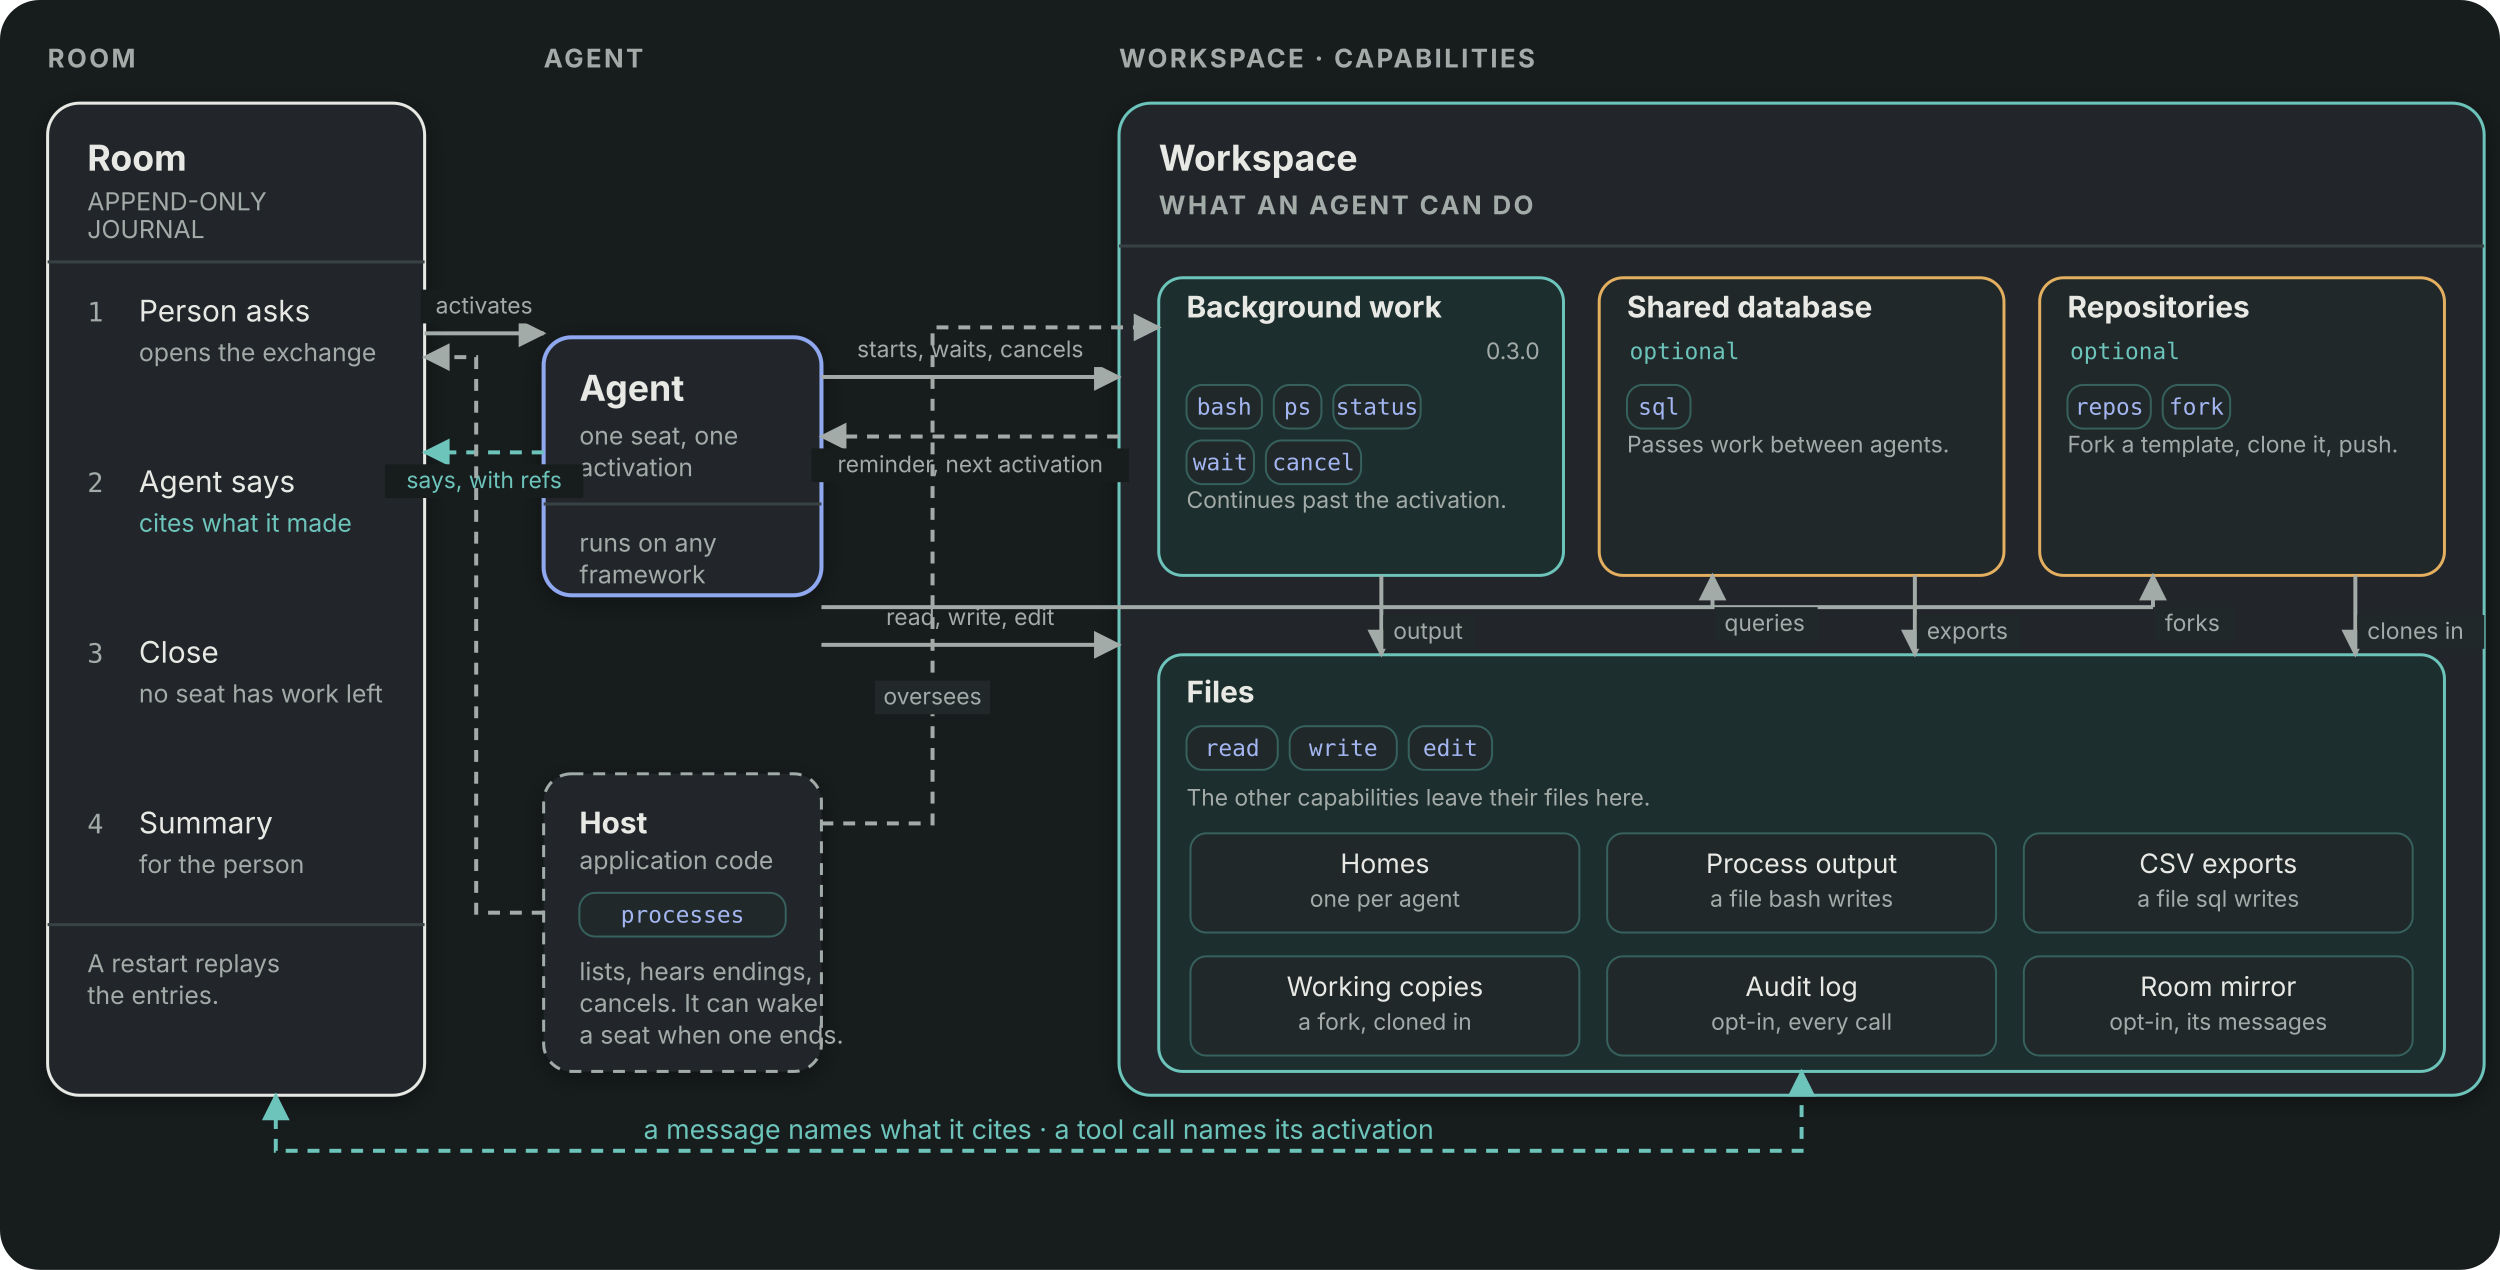
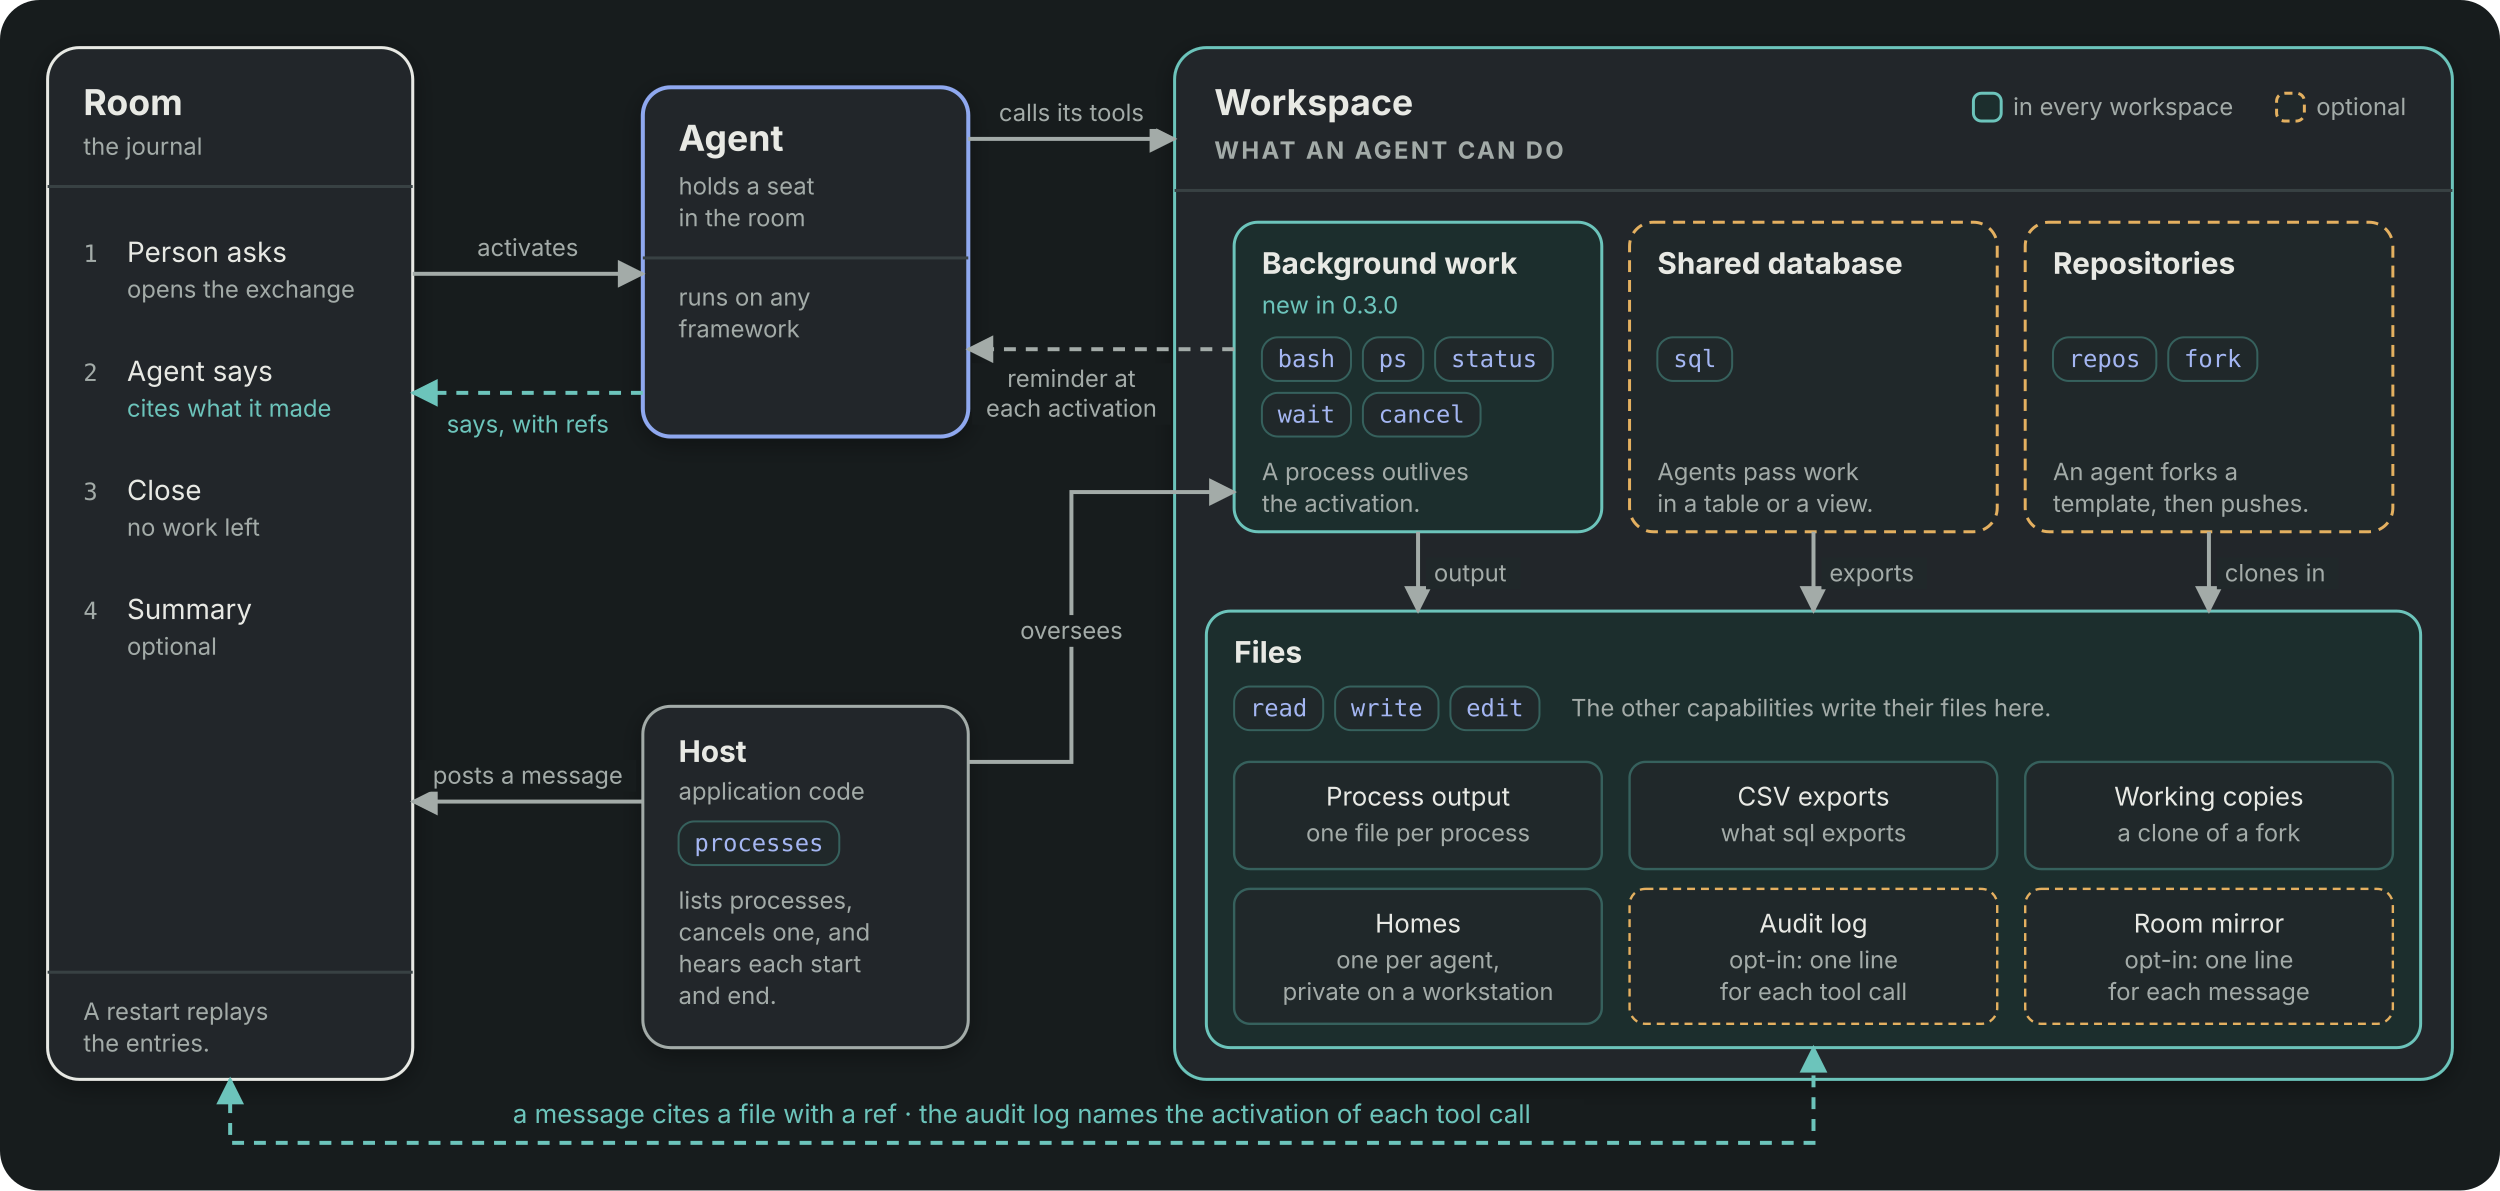
- <svg xmlns="http://www.w3.org/2000/svg" width="1260" height="640" viewBox="0 0 1260 640" role="img" aria-labelledby="title desc">
+ <svg xmlns="http://www.w3.org/2000/svg" width="1260" height="600" viewBox="0 0 1260 600" role="img" aria-labelledby="title desc">
  <defs>
    <marker id="arrow" viewBox="0 0 10 10" refX="9" refY="5" markerWidth="7" markerHeight="7" orient="auto-start-reverse">
      <path d="M0 0 10 5 0 10Z" fill="#a3aba8" />
    </marker>
    <marker id="arrow-teal" viewBox="0 0 10 10" refX="9" refY="5" markerWidth="7" markerHeight="7" orient="auto-start-reverse">
      <path d="M0 0 10 5 0 10Z" fill="#6cc4bb" />
    </marker>
    <filter id="shadow" x="-10%" y="-10%" width="120%" height="130%">
      <feDropShadow dx="0" dy="3" stdDeviation="6" flood-color="#000000" flood-opacity="0.35" />
    </filter>
    <style>
      .sans { font-family: Inter, "IBM Plex Sans", system-ui, sans-serif; }
      .mono { font-family: "IBM Plex Mono", ui-monospace, monospace; }
      .ink { fill: #e8e9e4; }
      .dim { fill: #a3aba8; }
      .teal { fill: #6cc4bb; }
      .code { fill: #a4b6f2; }
-       .lab { font-size: 13px; font-weight: 700; letter-spacing: 1.2px; }
      .t { font-size: 18px; font-weight: 700; }
      .n { font-size: 15px; font-weight: 700; }
-       .b { font-size: 15px; }
-       .s { font-size: 13.5px; }
-       .x { font-size: 12.5px; }
-       .e { font-size: 11.5px; }
+       .b { font-size: 14px; }
+       .s { font-size: 13px; }
+       .x { font-size: 12px; }
+       .c { font-size: 12px; }
+       .lab { font-size: 12px; font-weight: 700; letter-spacing: 1.2px; }
      .flow { fill: none; stroke: #a3aba8; stroke-width: 2; }
      .flow-dash { fill: none; stroke: #a3aba8; stroke-width: 2; stroke-dasharray: 6 5; }
      .flow-teal { fill: none; stroke: #6cc4bb; stroke-width: 2; stroke-dasharray: 6 5; }
      .rule { stroke: #384143; stroke-width: 1.5; }
    </style>
  </defs>
-   <rect width="1260" height="640" rx="20" fill="#171c1d" />
-   <text x="24" y="34" text-anchor="start" class="sans dim lab">ROOM</text>
-   <text x="274" y="34" text-anchor="start" class="sans dim lab">AGENT</text>
-   <text x="564" y="34" text-anchor="start" class="sans dim lab">WORKSPACE · CAPABILITIES</text>
+   <rect width="1260" height="600" rx="20" fill="#171c1d" />
  <g filter="url(#shadow)">
-     <rect x="24" y="52" width="190" height="500" rx="16" fill="#20282a" stroke="#e8e9e4" stroke-width="1.5" />
+     <rect x="24.0" y="24.0" width="184.0" height="520.0" rx="16" fill="#20282a" stroke="#e8e9e4" stroke-width="1.5" />
  </g>
-   <text x="44" y="86" text-anchor="start" class="sans ink t">Room</text>
-   <text x="44" y="106" text-anchor="start" class="sans dim x">APPEND-ONLY</text>
-   <text x="44" y="120" text-anchor="start" class="sans dim x">JOURNAL</text>
-   <line x1="24" y1="132" x2="214" y2="132" class="rule" />
-   <text x="44" y="162" text-anchor="start" class="mono dim s">1</text>
-   <text x="70" y="162" text-anchor="start" class="sans ink b">Person asks</text>
-   <text x="70" y="182" text-anchor="start" class="sans dim x">opens the exchange</text>
-   <text x="44" y="248" text-anchor="start" class="mono dim s">2</text>
-   <text x="70" y="248" text-anchor="start" class="sans ink b">Agent says</text>
-   <text x="70" y="268" text-anchor="start" class="sans teal x">cites what it made</text>
-   <text x="44" y="334" text-anchor="start" class="mono dim s">3</text>
-   <text x="70" y="334" text-anchor="start" class="sans ink b">Close</text>
-   <text x="70" y="354" text-anchor="start" class="sans dim x">no seat has work left</text>
-   <text x="44" y="420" text-anchor="start" class="mono dim s">4</text>
-   <text x="70" y="420" text-anchor="start" class="sans ink b">Summary</text>
-   <text x="70" y="440" text-anchor="start" class="sans dim x">for the person</text>
-   <line x1="24" y1="466" x2="214" y2="466" class="rule" />
-   <text x="44" y="490" text-anchor="start" class="sans dim x">A restart replays</text>
-   <text x="44" y="506" text-anchor="start" class="sans dim x">the entries.</text>
+   <text x="42.0" y="58.0" text-anchor="start" class="sans ink t">Room</text>
+   <text x="42.0" y="78.0" text-anchor="start" class="sans dim x">the journal</text>
+   <line x1="24.0" y1="94.0" x2="208.0" y2="94.0" class="rule" />
+   <text x="42.0" y="132.0" text-anchor="start" class="mono dim c">1</text>
+   <text x="64.0" y="132.0" text-anchor="start" class="sans ink b">Person asks</text>
+   <text x="64.0" y="150.0" text-anchor="start" class="sans dim x">opens the exchange</text>
+   <text x="42.0" y="192.0" text-anchor="start" class="mono dim c">2</text>
+   <text x="64.0" y="192.0" text-anchor="start" class="sans ink b">Agent says</text>
+   <text x="64.0" y="210.0" text-anchor="start" class="sans teal x">cites what it made</text>
+   <text x="42.0" y="252.0" text-anchor="start" class="mono dim c">3</text>
+   <text x="64.0" y="252.0" text-anchor="start" class="sans ink b">Close</text>
+   <text x="64.0" y="270.0" text-anchor="start" class="sans dim x">no work left</text>
+   <text x="42.0" y="312.0" text-anchor="start" class="mono dim c">4</text>
+   <text x="64.0" y="312.0" text-anchor="start" class="sans ink b">Summary</text>
+   <text x="64.0" y="330.0" text-anchor="start" class="sans dim x">optional</text>
+   <line x1="24.0" y1="490.0" x2="208.0" y2="490.0" class="rule" />
+   <text x="42.0" y="514.0" text-anchor="start" class="sans dim x">A restart replays</text>
+   <text x="42.0" y="530.0" text-anchor="start" class="sans dim x">the entries.</text>
  <g filter="url(#shadow)">
-     <rect x="274" y="170" width="140" height="130" rx="14" fill="#20282a" stroke="#8fa8ef" stroke-width="2" />
+     <rect x="324.0" y="44.0" width="164.0" height="176.0" rx="14" fill="#20282a" stroke="#8fa8ef" stroke-width="2" />
  </g>
-   <text x="292" y="202" text-anchor="start" class="sans ink t">Agent</text>
-   <text x="292" y="224" text-anchor="start" class="sans dim x">one seat, one</text>
-   <text x="292" y="240" text-anchor="start" class="sans dim x">activation</text>
-   <line x1="274" y1="254" x2="414" y2="254" class="rule" />
-   <text x="292" y="278" text-anchor="start" class="sans dim x">runs on any</text>
-   <text x="292" y="294" text-anchor="start" class="sans dim x">framework</text>
+   <text x="342.0" y="76.0" text-anchor="start" class="sans ink t">Agent</text>
+   <text x="342.0" y="98.0" text-anchor="start" class="sans dim x">holds a seat</text>
+   <text x="342.0" y="114.0" text-anchor="start" class="sans dim x">in the room</text>
+   <line x1="324.0" y1="130.0" x2="488.0" y2="130.0" class="rule" />
+   <text x="342.0" y="154.0" text-anchor="start" class="sans dim x">runs on any</text>
+   <text x="342.0" y="170.0" text-anchor="start" class="sans dim x">framework</text>
  <g filter="url(#shadow)">
-     <rect x="274" y="390" width="140" height="150" rx="14" fill="#20282a" stroke="#a3aba8" stroke-width="1.5" stroke-dasharray="6 5" />
+     <rect x="324.0" y="356.0" width="164.0" height="172.0" rx="14" fill="#20282a" stroke="#a3aba8" stroke-width="1.5" />
  </g>
-   <text x="292" y="420" text-anchor="start" class="sans ink n">Host</text>
-   <text x="292" y="438" text-anchor="start" class="sans dim x">application code</text>
-   <rect x="292" y="450" width="104" height="22" rx="8" fill="#20282a" stroke="#36615d" />
-   <text x="344" y="465" text-anchor="middle" class="mono code e">processes</text>
-   <text x="292" y="494" text-anchor="start" class="sans dim x">lists, hears endings,</text>
-   <text x="292" y="510" text-anchor="start" class="sans dim x">cancels. It can wake</text>
-   <text x="292" y="526" text-anchor="start" class="sans dim x">a seat when one ends.</text>
+   <text x="342.0" y="384.0" text-anchor="start" class="sans ink n">Host</text>
+   <text x="342.0" y="403.0" text-anchor="start" class="sans dim x">application code</text>
+   <rect x="342.0" y="414.0" width="81.0" height="22" rx="8" fill="#20282a" stroke="#36615d" />
+   <text x="382.5" y="429.0" text-anchor="middle" class="mono code c">processes</text>
+   <text x="342.0" y="458.0" text-anchor="start" class="sans dim x">lists processes,</text>
+   <text x="342.0" y="474.0" text-anchor="start" class="sans dim x">cancels one, and</text>
+   <text x="342.0" y="490.0" text-anchor="start" class="sans dim x">hears each start</text>
+   <text x="342.0" y="506.0" text-anchor="start" class="sans dim x">and end.</text>
  <g filter="url(#shadow)">
-     <rect x="564" y="52" width="688" height="500" rx="16" fill="#20282a" stroke="#6cc4bb" stroke-width="1.5" />
+     <rect x="592.0" y="24.0" width="644.0" height="520.0" rx="16" fill="#20282a" stroke="#6cc4bb" stroke-width="1.5" />
  </g>
-   <text x="584" y="86" text-anchor="start" class="sans ink t">Workspace</text>
-   <text x="584" y="108" text-anchor="start" class="sans dim lab">WHAT AN AGENT CAN DO</text>
-   <line x1="564" y1="124" x2="1252" y2="124" class="rule" />
-   <rect x="584.0" y="140" width="204.0" height="150" rx="12" fill="#1c2e2d" stroke="#6cc4bb" stroke-width="1.5" />
-   <text x="598.0" y="160" text-anchor="start" class="sans ink n">Background work</text>
-   <text x="776.0" y="181" text-anchor="end" class="sans dim e">0.3.0</text>
-   <rect x="598.0" y="194" width="38" height="22" rx="8" fill="#20282a" stroke="#36615d" />
-   <text x="617.0" y="209" text-anchor="middle" class="mono code e">bash</text>
-   <rect x="642.0" y="194" width="24" height="22" rx="8" fill="#20282a" stroke="#36615d" />
-   <text x="654.0" y="209" text-anchor="middle" class="mono code e">ps</text>
-   <rect x="672.0" y="194" width="44" height="22" rx="8" fill="#20282a" stroke="#36615d" />
-   <text x="694.0" y="209" text-anchor="middle" class="mono code e">status</text>
-   <rect x="598.0" y="222" width="34" height="22" rx="8" fill="#20282a" stroke="#36615d" />
-   <text x="615.0" y="237" text-anchor="middle" class="mono code e">wait</text>
-   <rect x="638.0" y="222" width="48" height="22" rx="8" fill="#20282a" stroke="#36615d" />
-   <text x="662.0" y="237" text-anchor="middle" class="mono code e">cancel</text>
-   <text x="598.0" y="256" text-anchor="start" class="sans dim e">Continues past the activation.</text>
-   <rect x="806.0" y="140" width="204.0" height="150" rx="12" fill="#20282a" stroke="#e4b060" stroke-width="1.5" />
-   <text x="820.0" y="160" text-anchor="start" class="sans ink n">Shared database</text>
-   <rect x="820.0" y="168" width="58" height="18" rx="9" fill="#20282a" />
-   <text x="849.0" y="181" text-anchor="middle" class="mono teal e">optional</text>
-   <rect x="820.0" y="194" width="32" height="22" rx="8" fill="#20282a" stroke="#36615d" />
-   <text x="836.0" y="209" text-anchor="middle" class="mono code e">sql</text>
-   <text x="820.0" y="228" text-anchor="start" class="sans dim e">Passes work between agents.</text>
-   <rect x="1028.0" y="140" width="204.0" height="150" rx="12" fill="#20282a" stroke="#e4b060" stroke-width="1.5" />
-   <text x="1042.0" y="160" text-anchor="start" class="sans ink n">Repositories</text>
-   <rect x="1042.0" y="168" width="58" height="18" rx="9" fill="#20282a" />
-   <text x="1071.0" y="181" text-anchor="middle" class="mono teal e">optional</text>
-   <rect x="1042.0" y="194" width="42" height="22" rx="8" fill="#20282a" stroke="#36615d" />
-   <text x="1063.0" y="209" text-anchor="middle" class="mono code e">repos</text>
-   <rect x="1090.0" y="194" width="34" height="22" rx="8" fill="#20282a" stroke="#36615d" />
-   <text x="1107.0" y="209" text-anchor="middle" class="mono code e">fork</text>
-   <text x="1042.0" y="228" text-anchor="start" class="sans dim e">Fork a template, clone it, push.</text>
-   <rect x="584.0" y="330" width="648.0" height="210" rx="12" fill="#1c2e2d" stroke="#6cc4bb" stroke-width="1.5" />
-   <text x="598.0" y="354" text-anchor="start" class="sans ink n">Files</text>
-   <rect x="598.0" y="366" width="46" height="22" rx="8" fill="#20282a" stroke="#36615d" />
-   <text x="621.0" y="381" text-anchor="middle" class="mono code e">read</text>
-   <rect x="650.0" y="366" width="54" height="22" rx="8" fill="#20282a" stroke="#36615d" />
-   <text x="677.0" y="381" text-anchor="middle" class="mono code e">write</text>
-   <rect x="710.0" y="366" width="42" height="22" rx="8" fill="#20282a" stroke="#36615d" />
-   <text x="731.0" y="381" text-anchor="middle" class="mono code e">edit</text>
-   <text x="598.0" y="406" text-anchor="start" class="sans dim e">The other capabilities leave their files here.</text>
-   <rect x="600.0" y="420" width="196.0" height="50" rx="8" fill="#20282a" stroke="#36615d" />
-   <text x="698.0" y="440" text-anchor="middle" class="sans ink s">Homes</text>
-   <text x="698.0" y="457" text-anchor="middle" class="sans dim e">one per agent</text>
-   <rect x="810.0" y="420" width="196.0" height="50" rx="8" fill="#20282a" stroke="#36615d" />
-   <text x="908.0" y="440" text-anchor="middle" class="sans ink s">Process output</text>
-   <text x="908.0" y="457" text-anchor="middle" class="sans dim e">a file bash writes</text>
-   <rect x="1020.0" y="420" width="196.0" height="50" rx="8" fill="#20282a" stroke="#36615d" />
-   <text x="1118.0" y="440" text-anchor="middle" class="sans ink s">CSV exports</text>
-   <text x="1118.0" y="457" text-anchor="middle" class="sans dim e">a file sql writes</text>
-   <rect x="600.0" y="482" width="196.0" height="50" rx="8" fill="#20282a" stroke="#36615d" />
-   <text x="698.0" y="502" text-anchor="middle" class="sans ink s">Working copies</text>
-   <text x="698.0" y="519" text-anchor="middle" class="sans dim e">a fork, cloned in</text>
-   <rect x="810.0" y="482" width="196.0" height="50" rx="8" fill="#20282a" stroke="#36615d" />
-   <text x="908.0" y="502" text-anchor="middle" class="sans ink s">Audit log</text>
-   <text x="908.0" y="519" text-anchor="middle" class="sans dim e">opt-in, every call</text>
-   <rect x="1020.0" y="482" width="196.0" height="50" rx="8" fill="#20282a" stroke="#36615d" />
-   <text x="1118.0" y="502" text-anchor="middle" class="sans ink s">Room mirror</text>
-   <text x="1118.0" y="519" text-anchor="middle" class="sans dim e">opt-in, its messages</text>
-   <path d="M214 168 H274" class="flow" marker-end="url(#arrow)" />
-   <rect x="212.0" y="146.0" width="64.0" height="17" fill="#171c1d" />
-   <text x="244.0" y="158" text-anchor="middle" class="sans dim e">activates</text>
-   <path d="M274 228 H214" class="flow-teal" marker-end="url(#arrow-teal)" />
-   <rect x="194.0" y="234.0" width="100.0" height="17" fill="#171c1d" />
-   <text x="244.0" y="246" text-anchor="middle" class="sans teal e">says, with refs</text>
-   <path d="M414 190 H564" class="flow" marker-end="url(#arrow)" />
-   <rect x="418.0" y="168.0" width="142.0" height="17" fill="#171c1d" />
-   <text x="489.0" y="180" text-anchor="middle" class="sans dim e">starts, waits, cancels</text>
-   <path d="M564 220 H414" class="flow-dash" marker-end="url(#arrow)" />
-   <rect x="409.0" y="226.0" width="160.0" height="17" fill="#171c1d" />
-   <text x="489.0" y="238" text-anchor="middle" class="sans dim e">reminder, next activation</text>
-   <path d="M414 325 H564" class="flow" marker-end="url(#arrow)" />
-   <rect x="433.0" y="303.0" width="112.0" height="17" fill="#171c1d" />
-   <text x="489.0" y="315" text-anchor="middle" class="sans dim e">read, write, edit</text>
-   <path d="M414 306 H1085.1" class="flow" />
-   <path d="M863.1 306 V290" class="flow" marker-end="url(#arrow)" />
-   <rect x="864.1" y="306.0" width="52.0" height="17" fill="#20282a" />
-   <text x="869.1" y="318" text-anchor="start" class="sans dim e">queries</text>
-   <path d="M1085.1 306 V290" class="flow" marker-end="url(#arrow)" />
-   <rect x="1086.1" y="306.0" width="40.0" height="17" fill="#20282a" />
-   <text x="1091.1" y="318" text-anchor="start" class="sans dim e">forks</text>
-   <path d="M696.2 290 V330" class="flow" marker-end="url(#arrow)" />
-   <rect x="697.2" y="310.0" width="46.0" height="17" fill="#20282a" />
-   <text x="702.2" y="322" text-anchor="start" class="sans dim e">output</text>
-   <path d="M965.1 290 V330" class="flow" marker-end="url(#arrow)" />
-   <rect x="966.1" y="310.0" width="52.0" height="17" fill="#20282a" />
-   <text x="971.1" y="322" text-anchor="start" class="sans dim e">exports</text>
-   <path d="M1187.1 290 V330" class="flow" marker-end="url(#arrow)" />
-   <rect x="1188.1" y="310.0" width="64.0" height="17" fill="#20282a" />
-   <text x="1193.1" y="322" text-anchor="start" class="sans dim e">clones in</text>
-   <path d="M414 415 H470 V165 H584.0" class="flow-dash" marker-end="url(#arrow)" />
-   <rect x="441.0" y="343.0" width="58.0" height="17" fill="#20282a" />
-   <text x="470.0" y="355" text-anchor="middle" class="sans dim e">oversees</text>
-   <path d="M274 460 H240 V180 H214" class="flow-dash" marker-end="url(#arrow)" />
-   <path d="M139.0 552 V580 H908.0 V540" class="flow-teal" marker-start="url(#arrow-teal)" marker-end="url(#arrow-teal)" />
-   <text x="523.5" y="574" text-anchor="middle" class="sans teal s">a message names what it cites · a tool call names its activation</text>
+   <text x="612.0" y="58.0" text-anchor="start" class="sans ink t">Workspace</text>
+   <text x="612.0" y="80.0" text-anchor="start" class="sans dim lab">WHAT AN AGENT CAN DO</text>
+   <rect x="1147.4" y="47" width="14" height="14" rx="4" fill="#20282a" stroke="#e4b060" stroke-width="1.5" stroke-dasharray="4 3" />
+   <text x="1167.4" y="58.0" text-anchor="start" class="sans dim x">optional</text>
+   <rect x="994.6" y="47" width="14" height="14" rx="4" fill="#1c2e2d" stroke="#6cc4bb" stroke-width="1.5" />
+   <text x="1014.6" y="58.0" text-anchor="start" class="sans dim x">in every workspace</text>
+   <line x1="592.0" y1="96.0" x2="1236.0" y2="96.0" class="rule" />
+   <rect x="622.0" y="112.0" width="185.3" height="156.0" rx="12" fill="#1c2e2d" stroke="#6cc4bb" stroke-width="1.5" />
+   <text x="636.0" y="138.0" text-anchor="start" class="sans ink n">Background work</text>
+   <text x="636.0" y="158.0" text-anchor="start" class="sans teal x">new in 0.3.0</text>
+   <rect x="636.0" y="170.0" width="44.9" height="22" rx="8" fill="#20282a" stroke="#36615d" />
+   <text x="658.4" y="185.0" text-anchor="middle" class="mono code c">bash</text>
+   <rect x="686.9" y="170.0" width="30.4" height="22" rx="8" fill="#20282a" stroke="#36615d" />
+   <text x="702.1" y="185.0" text-anchor="middle" class="mono code c">ps</text>
+   <rect x="723.3" y="170.0" width="59.3" height="22" rx="8" fill="#20282a" stroke="#36615d" />
+   <text x="753.0" y="185.0" text-anchor="middle" class="mono code c">status</text>
+   <rect x="636.0" y="198.0" width="44.9" height="22" rx="8" fill="#20282a" stroke="#36615d" />
+   <text x="658.4" y="213.0" text-anchor="middle" class="mono code c">wait</text>
+   <rect x="686.9" y="198.0" width="59.3" height="22" rx="8" fill="#20282a" stroke="#36615d" />
+   <text x="716.5" y="213.0" text-anchor="middle" class="mono code c">cancel</text>
+   <text x="636.0" y="242.0" text-anchor="start" class="sans dim x">A process outlives</text>
+   <text x="636.0" y="258.0" text-anchor="start" class="sans dim x">the activation.</text>
+   <rect x="821.3" y="112.0" width="185.3" height="156.0" rx="12" fill="#20282a" stroke="#e4b060" stroke-width="1.5" stroke-dasharray="6 4" />
+   <text x="835.3" y="138.0" text-anchor="start" class="sans ink n">Shared database</text>
+   <rect x="835.3" y="170.0" width="37.7" height="22" rx="8" fill="#20282a" stroke="#36615d" />
+   <text x="854.2" y="185.0" text-anchor="middle" class="mono code c">sql</text>
+   <text x="835.3" y="242.0" text-anchor="start" class="sans dim x">Agents pass work</text>
+   <text x="835.3" y="258.0" text-anchor="start" class="sans dim x">in a table or a view.</text>
+   <rect x="1020.7" y="112.0" width="185.3" height="156.0" rx="12" fill="#20282a" stroke="#e4b060" stroke-width="1.5" stroke-dasharray="6 4" />
+   <text x="1034.7" y="138.0" text-anchor="start" class="sans ink n">Repositories</text>
+   <rect x="1034.7" y="170.0" width="52.1" height="22" rx="8" fill="#20282a" stroke="#36615d" />
+   <text x="1060.7" y="185.0" text-anchor="middle" class="mono code c">repos</text>
+   <rect x="1092.8" y="170.0" width="44.9" height="22" rx="8" fill="#20282a" stroke="#36615d" />
+   <text x="1115.2" y="185.0" text-anchor="middle" class="mono code c">fork</text>
+   <text x="1034.7" y="242.0" text-anchor="start" class="sans dim x">An agent forks a</text>
+   <text x="1034.7" y="258.0" text-anchor="start" class="sans dim x">template, then pushes.</text>
+   <rect x="608.0" y="308.0" width="612.0" height="220.0" rx="12" fill="#1c2e2d" stroke="#6cc4bb" stroke-width="1.5" />
+   <text x="622.0" y="334.0" text-anchor="start" class="sans ink n">Files</text>
+   <rect x="622.0" y="346.0" width="44.9" height="22" rx="8" fill="#20282a" stroke="#36615d" />
+   <text x="644.4" y="361.0" text-anchor="middle" class="mono code c">read</text>
+   <rect x="672.9" y="346.0" width="52.1" height="22" rx="8" fill="#20282a" stroke="#36615d" />
+   <text x="698.9" y="361.0" text-anchor="middle" class="mono code c">write</text>
+   <rect x="731.0" y="346.0" width="44.9" height="22" rx="8" fill="#20282a" stroke="#36615d" />
+   <text x="753.4" y="361.0" text-anchor="middle" class="mono code c">edit</text>
+   <text x="791.8" y="361.0" text-anchor="start" class="sans dim x">The other capabilities write their files here.</text>
+   <rect x="622.0" y="384.0" width="185.3" height="54.0" rx="8" fill="#20282a" stroke="#36615d" stroke-width="1.2" />
+   <text x="714.7" y="406.0" text-anchor="middle" class="sans ink s">Process output</text>
+   <text x="714.7" y="424.0" text-anchor="middle" class="sans dim x">one file per process</text>
+   <rect x="821.3" y="384.0" width="185.3" height="54.0" rx="8" fill="#20282a" stroke="#36615d" stroke-width="1.2" />
+   <text x="914.0" y="406.0" text-anchor="middle" class="sans ink s">CSV exports</text>
+   <text x="914.0" y="424.0" text-anchor="middle" class="sans dim x">what sql exports</text>
+   <rect x="1020.7" y="384.0" width="185.3" height="54.0" rx="8" fill="#20282a" stroke="#36615d" stroke-width="1.2" />
+   <text x="1113.3" y="406.0" text-anchor="middle" class="sans ink s">Working copies</text>
+   <text x="1113.3" y="424.0" text-anchor="middle" class="sans dim x">a clone of a fork</text>
+   <rect x="622.0" y="448.0" width="185.3" height="68.0" rx="8" fill="#20282a" stroke="#36615d" stroke-width="1.2" />
+   <text x="714.7" y="470.0" text-anchor="middle" class="sans ink s">Homes</text>
+   <text x="714.7" y="488.0" text-anchor="middle" class="sans dim x">one per agent,</text>
+   <text x="714.7" y="504.0" text-anchor="middle" class="sans dim x">private on a workstation</text>
+   <rect x="821.3" y="448.0" width="185.3" height="68.0" rx="8" fill="#20282a" stroke="#e4b060" stroke-width="1.2" stroke-dasharray="4 3" />
+   <text x="914.0" y="470.0" text-anchor="middle" class="sans ink s">Audit log</text>
+   <text x="914.0" y="488.0" text-anchor="middle" class="sans dim x">opt-in: one line</text>
+   <text x="914.0" y="504.0" text-anchor="middle" class="sans dim x">for each tool call</text>
+   <rect x="1020.7" y="448.0" width="185.3" height="68.0" rx="8" fill="#20282a" stroke="#e4b060" stroke-width="1.2" stroke-dasharray="4 3" />
+   <text x="1113.3" y="470.0" text-anchor="middle" class="sans ink s">Room mirror</text>
+   <text x="1113.3" y="488.0" text-anchor="middle" class="sans dim x">opt-in: one line</text>
+   <text x="1113.3" y="504.0" text-anchor="middle" class="sans dim x">for each message</text>
+   <path d="M208.0 138.0 L324.0 138.0" class="flow" marker-end="url(#arrow)" />
+   <path d="M324.0 198.0 L208.0 198.0" class="flow-teal" marker-end="url(#arrow-teal)" />
+   <path d="M488.0 70.0 L592.0 70.0" class="flow" marker-end="url(#arrow)" />
+   <path d="M622.0 176.0 L488.0 176.0" class="flow-dash" marker-end="url(#arrow)" />
+   <path d="M488.0 384.0 L540.0 384.0 L540.0 248.0 L622.0 248.0" class="flow" marker-end="url(#arrow)" />
+   <path d="M324.0 404.0 L208.0 404.0" class="flow" marker-end="url(#arrow)" />
+   <path d="M714.7 268.0 L714.7 308.0" class="flow" marker-end="url(#arrow)" />
+   <path d="M914.0 268.0 L914.0 308.0" class="flow" marker-end="url(#arrow)" />
+   <path d="M1113.3 268.0 L1113.3 308.0" class="flow" marker-end="url(#arrow)" />
+   <path d="M116.0 544.0 L116.0 576.0 L914.0 576.0 L914.0 528.0" class="flow-teal" marker-start="url(#arrow-teal)" marker-end="url(#arrow-teal)" />
+   <rect x="234.6" y="117.0" width="62.8" height="16" fill="#171c1d" />
+   <text x="266.0" y="129.0" text-anchor="middle" class="sans dim x">activates</text>
+   <rect x="218.8" y="206.0" width="94.4" height="16" fill="#171c1d" />
+   <text x="266.0" y="218.0" text-anchor="middle" class="sans teal x">says, with refs</text>
+   <rect x="497.1" y="49.0" width="85.7" height="16" fill="#171c1d" />
+   <text x="540.0" y="61.0" text-anchor="middle" class="sans dim x">calls its tools</text>
+   <rect x="489.9" y="183.0" width="100.2" height="31" fill="#171c1d" />
+   <text x="540.0" y="195.0" text-anchor="middle" class="sans dim x">reminder at</text>
+   <text x="540.0" y="210.0" text-anchor="middle" class="sans dim x">each activation</text>
+   <rect x="509.0" y="310.0" width="62.1" height="16" fill="#171c1d" />
+   <text x="540.0" y="322.0" text-anchor="middle" class="sans dim x">oversees</text>
+   <rect x="211.4" y="383.0" width="109.1" height="16" fill="#171c1d" />
+   <text x="266.0" y="395.0" text-anchor="middle" class="sans dim x">posts a message</text>
+   <rect x="718.7" y="281.0" width="47.6" height="16" fill="#20282a" />
+   <text x="722.7" y="293.0" text-anchor="start" class="sans dim x">output</text>
+   <rect x="918.0" y="281.0" width="53.2" height="16" fill="#20282a" />
+   <text x="922.0" y="293.0" text-anchor="start" class="sans dim x">exports</text>
+   <rect x="1117.3" y="281.0" width="61.3" height="16" fill="#20282a" />
+   <text x="1121.3" y="293.0" text-anchor="start" class="sans dim x">clones in</text>
+   <rect x="231.5" y="554.0" width="567.0" height="16" fill="#171c1d" />
+   <text x="515.0" y="566.0" text-anchor="middle" class="sans teal s">a message cites a file with a ref  ·  the audit log names the activation of each tool call</text>
</svg>
